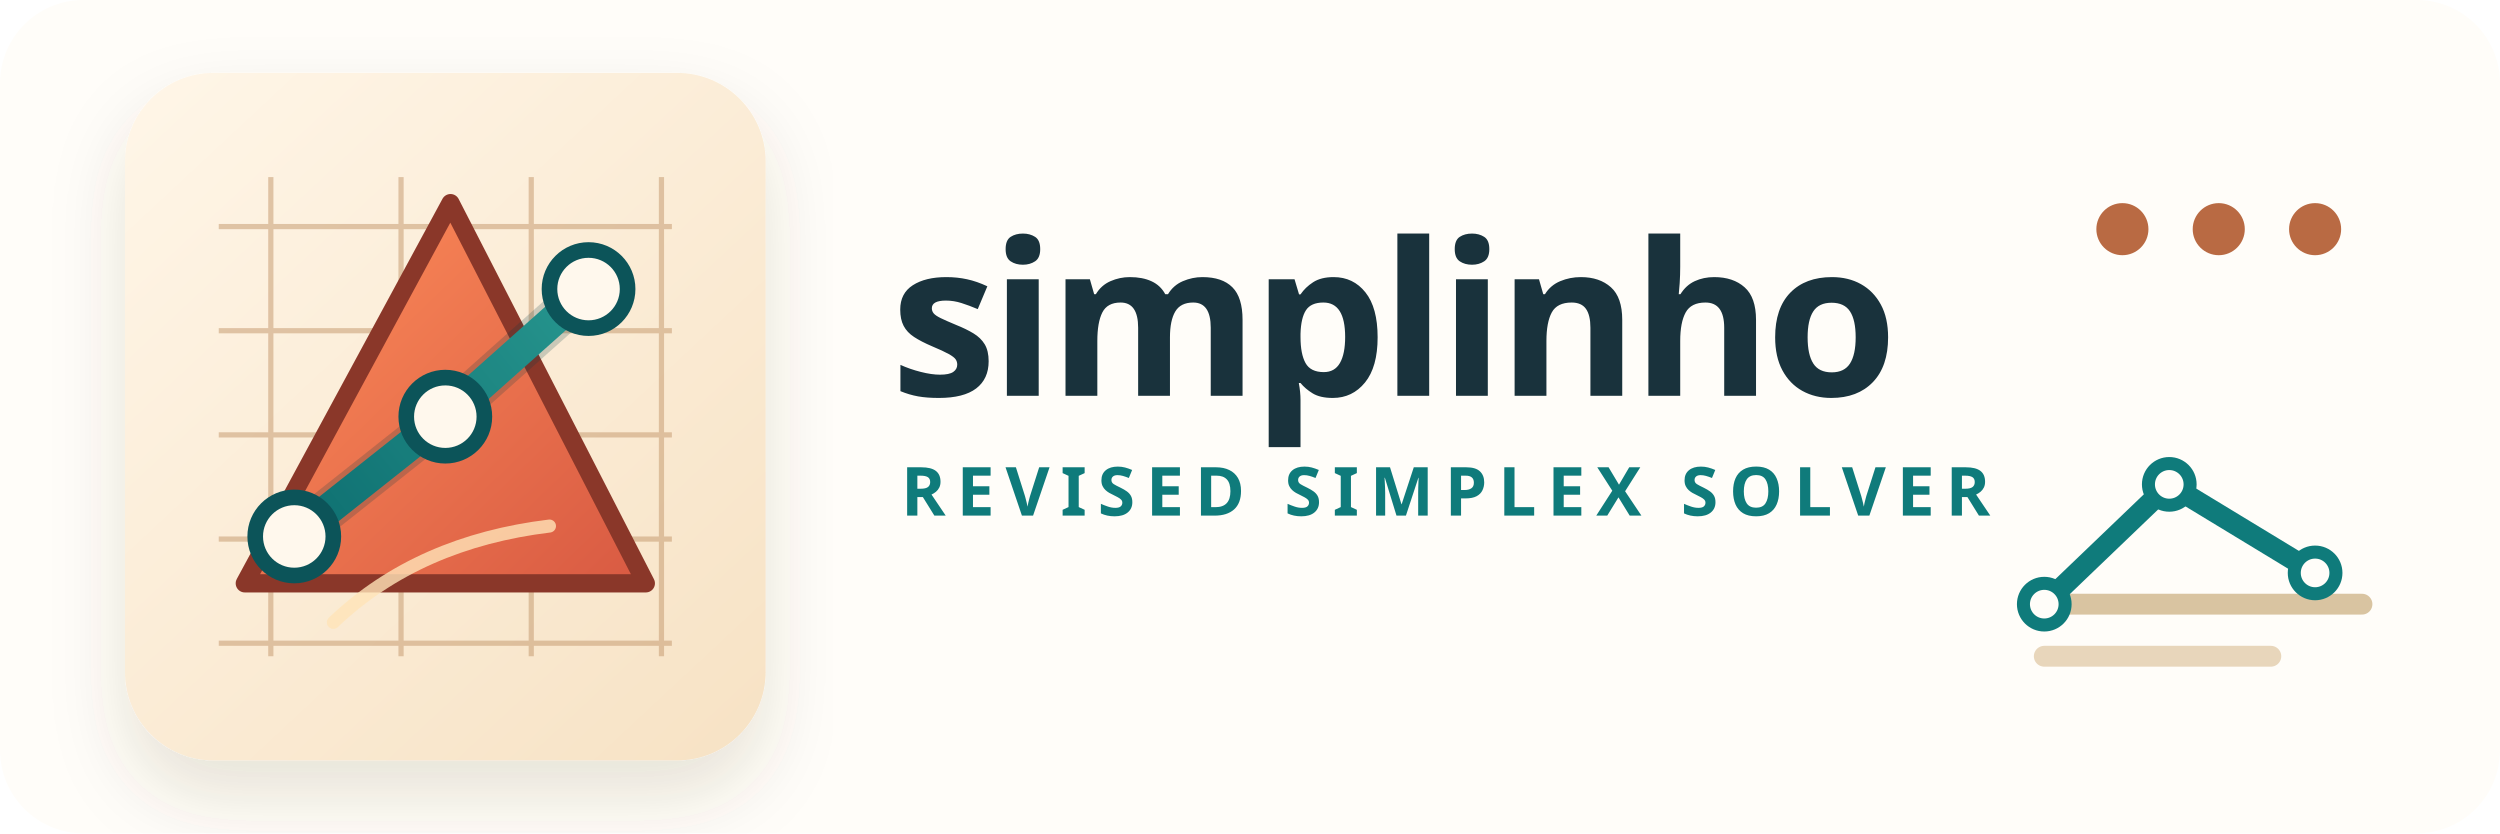
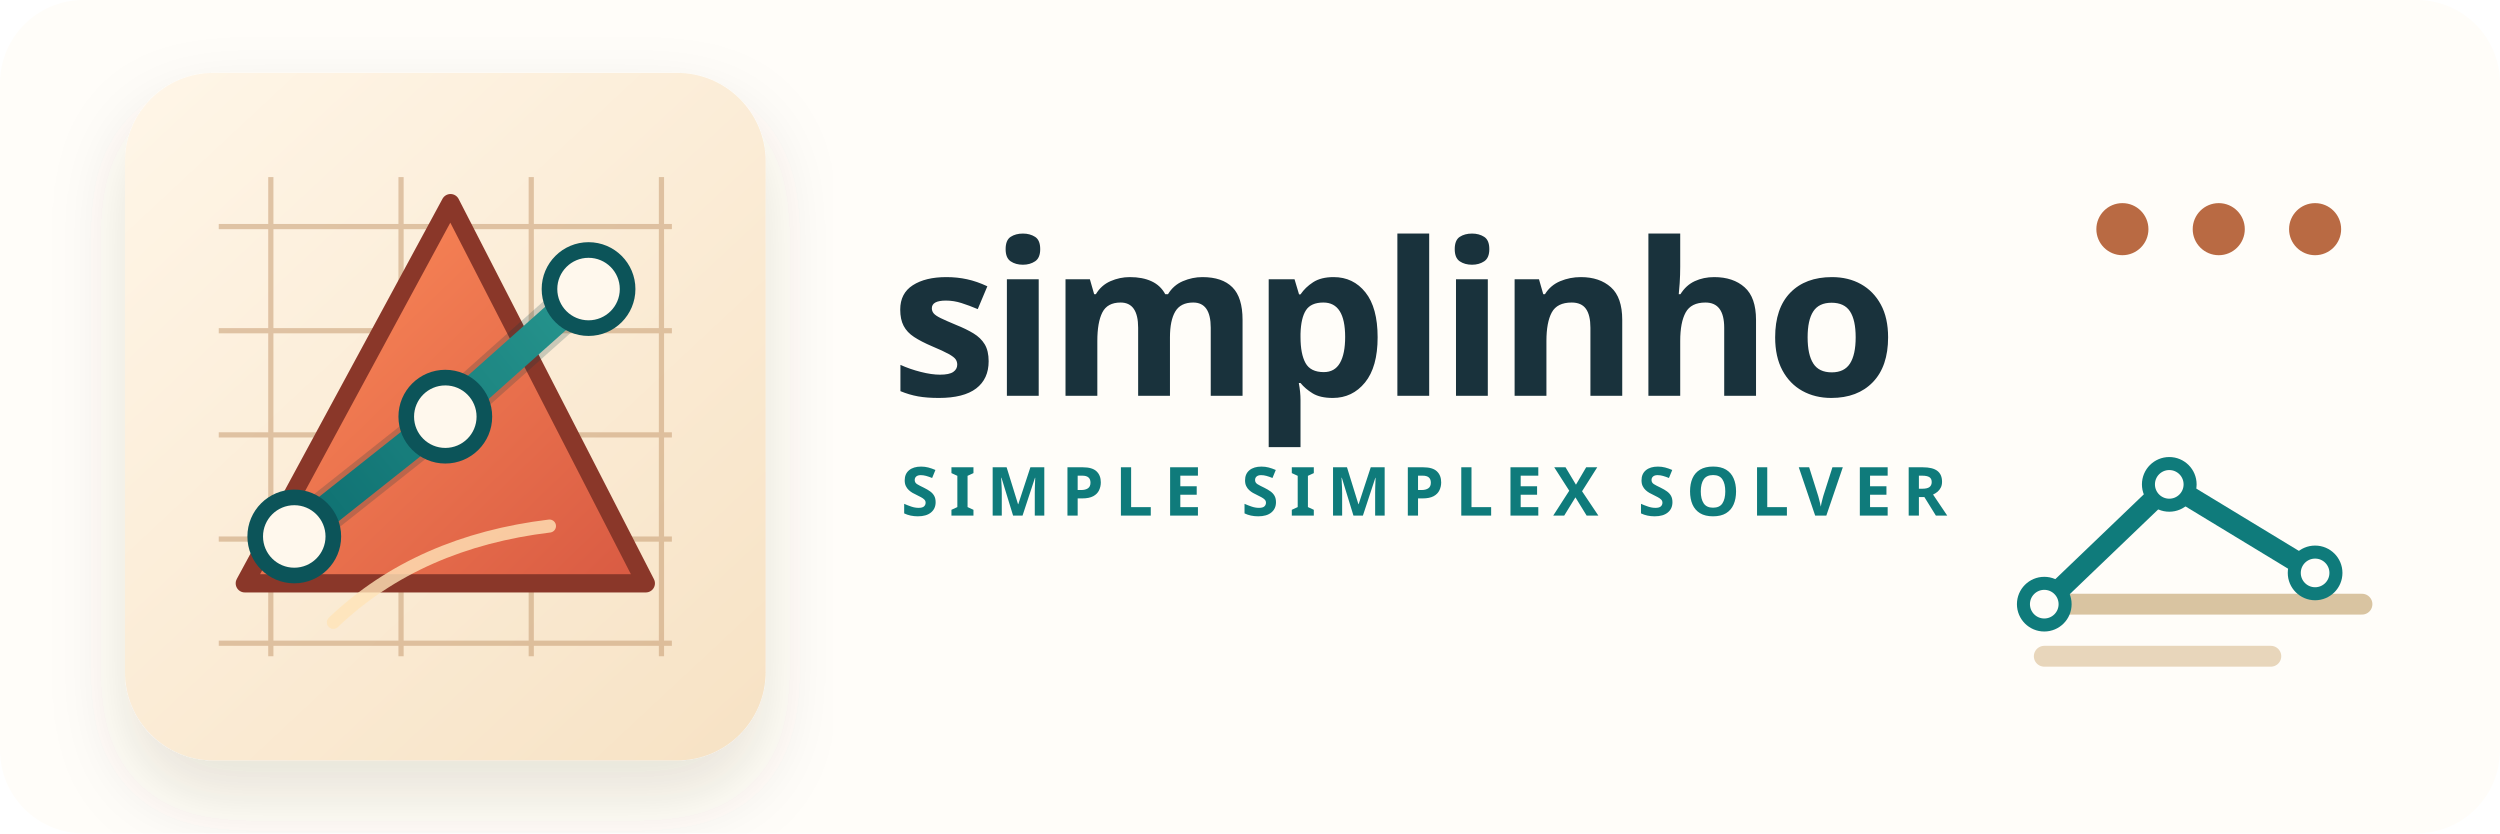
<svg xmlns="http://www.w3.org/2000/svg" width="960" height="320" viewBox="0 0 960 320" fill="none" role="img" aria-labelledby="logo-title logo-desc">
  <defs>
    <linearGradient id="bg" x1="48" y1="28" x2="294" y2="292" gradientUnits="userSpaceOnUse">
      <stop offset="0" stop-color="#FFF6E8" />
      <stop offset="1" stop-color="#F7E2C4" />
    </linearGradient>
    <linearGradient id="triangle" x1="92" y1="74" x2="239" y2="226" gradientUnits="userSpaceOnUse">
      <stop offset="0" stop-color="#FF8E5A" />
      <stop offset="1" stop-color="#D95B43" />
    </linearGradient>
    <linearGradient id="pathGlow" x1="108" y1="206" x2="246" y2="95" gradientUnits="userSpaceOnUse">
      <stop offset="0" stop-color="#0F7B7B" />
      <stop offset="1" stop-color="#35B6A8" />
    </linearGradient>
    <filter id="softShadow" x="-20" y="-20" width="340" height="340" filterUnits="userSpaceOnUse" color-interpolation-filters="sRGB">
      <feDropShadow dx="0" dy="14" stdDeviation="14" flood-color="#5B3B1A" flood-opacity="0.14" />
    </filter>
  </defs>
  <rect width="960" height="320" rx="32" fill="#FFFDF9" />
  <g filter="url(#softShadow)">
    <rect x="48" y="28" width="246" height="264" rx="34" fill="url(#bg)" />
  </g>
  <g opacity="0.55" stroke="#C79C73" stroke-width="2">
    <path d="M84 87H258" />
    <path d="M84 127H258" />
    <path d="M84 167H258" />
    <path d="M84 207H258" />
    <path d="M84 247H258" />
    <path d="M104 68V252" />
    <path d="M154 68V252" />
    <path d="M204 68V252" />
    <path d="M254 68V252" />
  </g>
  <path d="M94 224L173 78L248 224H94Z" fill="url(#triangle)" />
  <path d="M94 224L173 78L248 224H94Z" stroke="#8A3729" stroke-width="7" stroke-linejoin="round" />
  <path d="M113 206L171 160L226 111" stroke="url(#pathGlow)" stroke-width="12" stroke-linecap="round" stroke-linejoin="round" />
  <path d="M113 206L171 160L226 111" stroke="#083B45" stroke-opacity="0.2" stroke-width="16" stroke-linecap="round" stroke-linejoin="round" />
  <circle cx="113" cy="206" r="15" fill="#FFF8ED" stroke="#0C5459" stroke-width="6" />
  <circle cx="171" cy="160" r="15" fill="#FFF8ED" stroke="#0C5459" stroke-width="6" />
  <circle cx="226" cy="111" r="15" fill="#FFF8ED" stroke="#0C5459" stroke-width="6" />
  <path d="M128 239C150 218 178 206 211 202" stroke="#FFE4B8" stroke-width="5" stroke-linecap="round" opacity="0.8" />
  <g fill="#19323C">
    <text x="342" y="152" font-family="'Avenir Next', 'Montserrat', 'Trebuchet MS', sans-serif" font-size="82" font-weight="800" letter-spacing="-2.5">simplinho</text>
-     <text x="346" y="198" font-family="'Avenir Next', 'Montserrat', 'Trebuchet MS', sans-serif" font-size="26" font-weight="600" letter-spacing="4.2" fill="#0F7B7B">REVISED SIMPLEX SOLVER</text>
+     <text x="346" y="198" font-family="'Avenir Next', 'Montserrat', 'Trebuchet MS', sans-serif" font-size="26" font-weight="600" letter-spacing="4.2" fill="#0F7B7B">SIMPLE SIMPLEX SOLVER</text>
  </g>
  <g fill="#B96A43">
    <circle cx="815" cy="88" r="10" />
    <circle cx="852" cy="88" r="10" />
    <circle cx="889" cy="88" r="10" />
  </g>
  <path d="M785 232H907" stroke="#D9C4A1" stroke-width="8" stroke-linecap="round" />
  <path d="M785 252H872" stroke="#E8D6BB" stroke-width="8" stroke-linecap="round" />
  <path d="M785 232L833 186L889 220" stroke="#0F7B7B" stroke-width="8" stroke-linecap="round" stroke-linejoin="round" />
  <circle cx="785" cy="232" r="8" fill="#FFFDF9" stroke="#0F7B7B" stroke-width="5" />
  <circle cx="833" cy="186" r="8" fill="#FFFDF9" stroke="#0F7B7B" stroke-width="5" />
  <circle cx="889" cy="220" r="8" fill="#FFFDF9" stroke="#0F7B7B" stroke-width="5" />
</svg>
